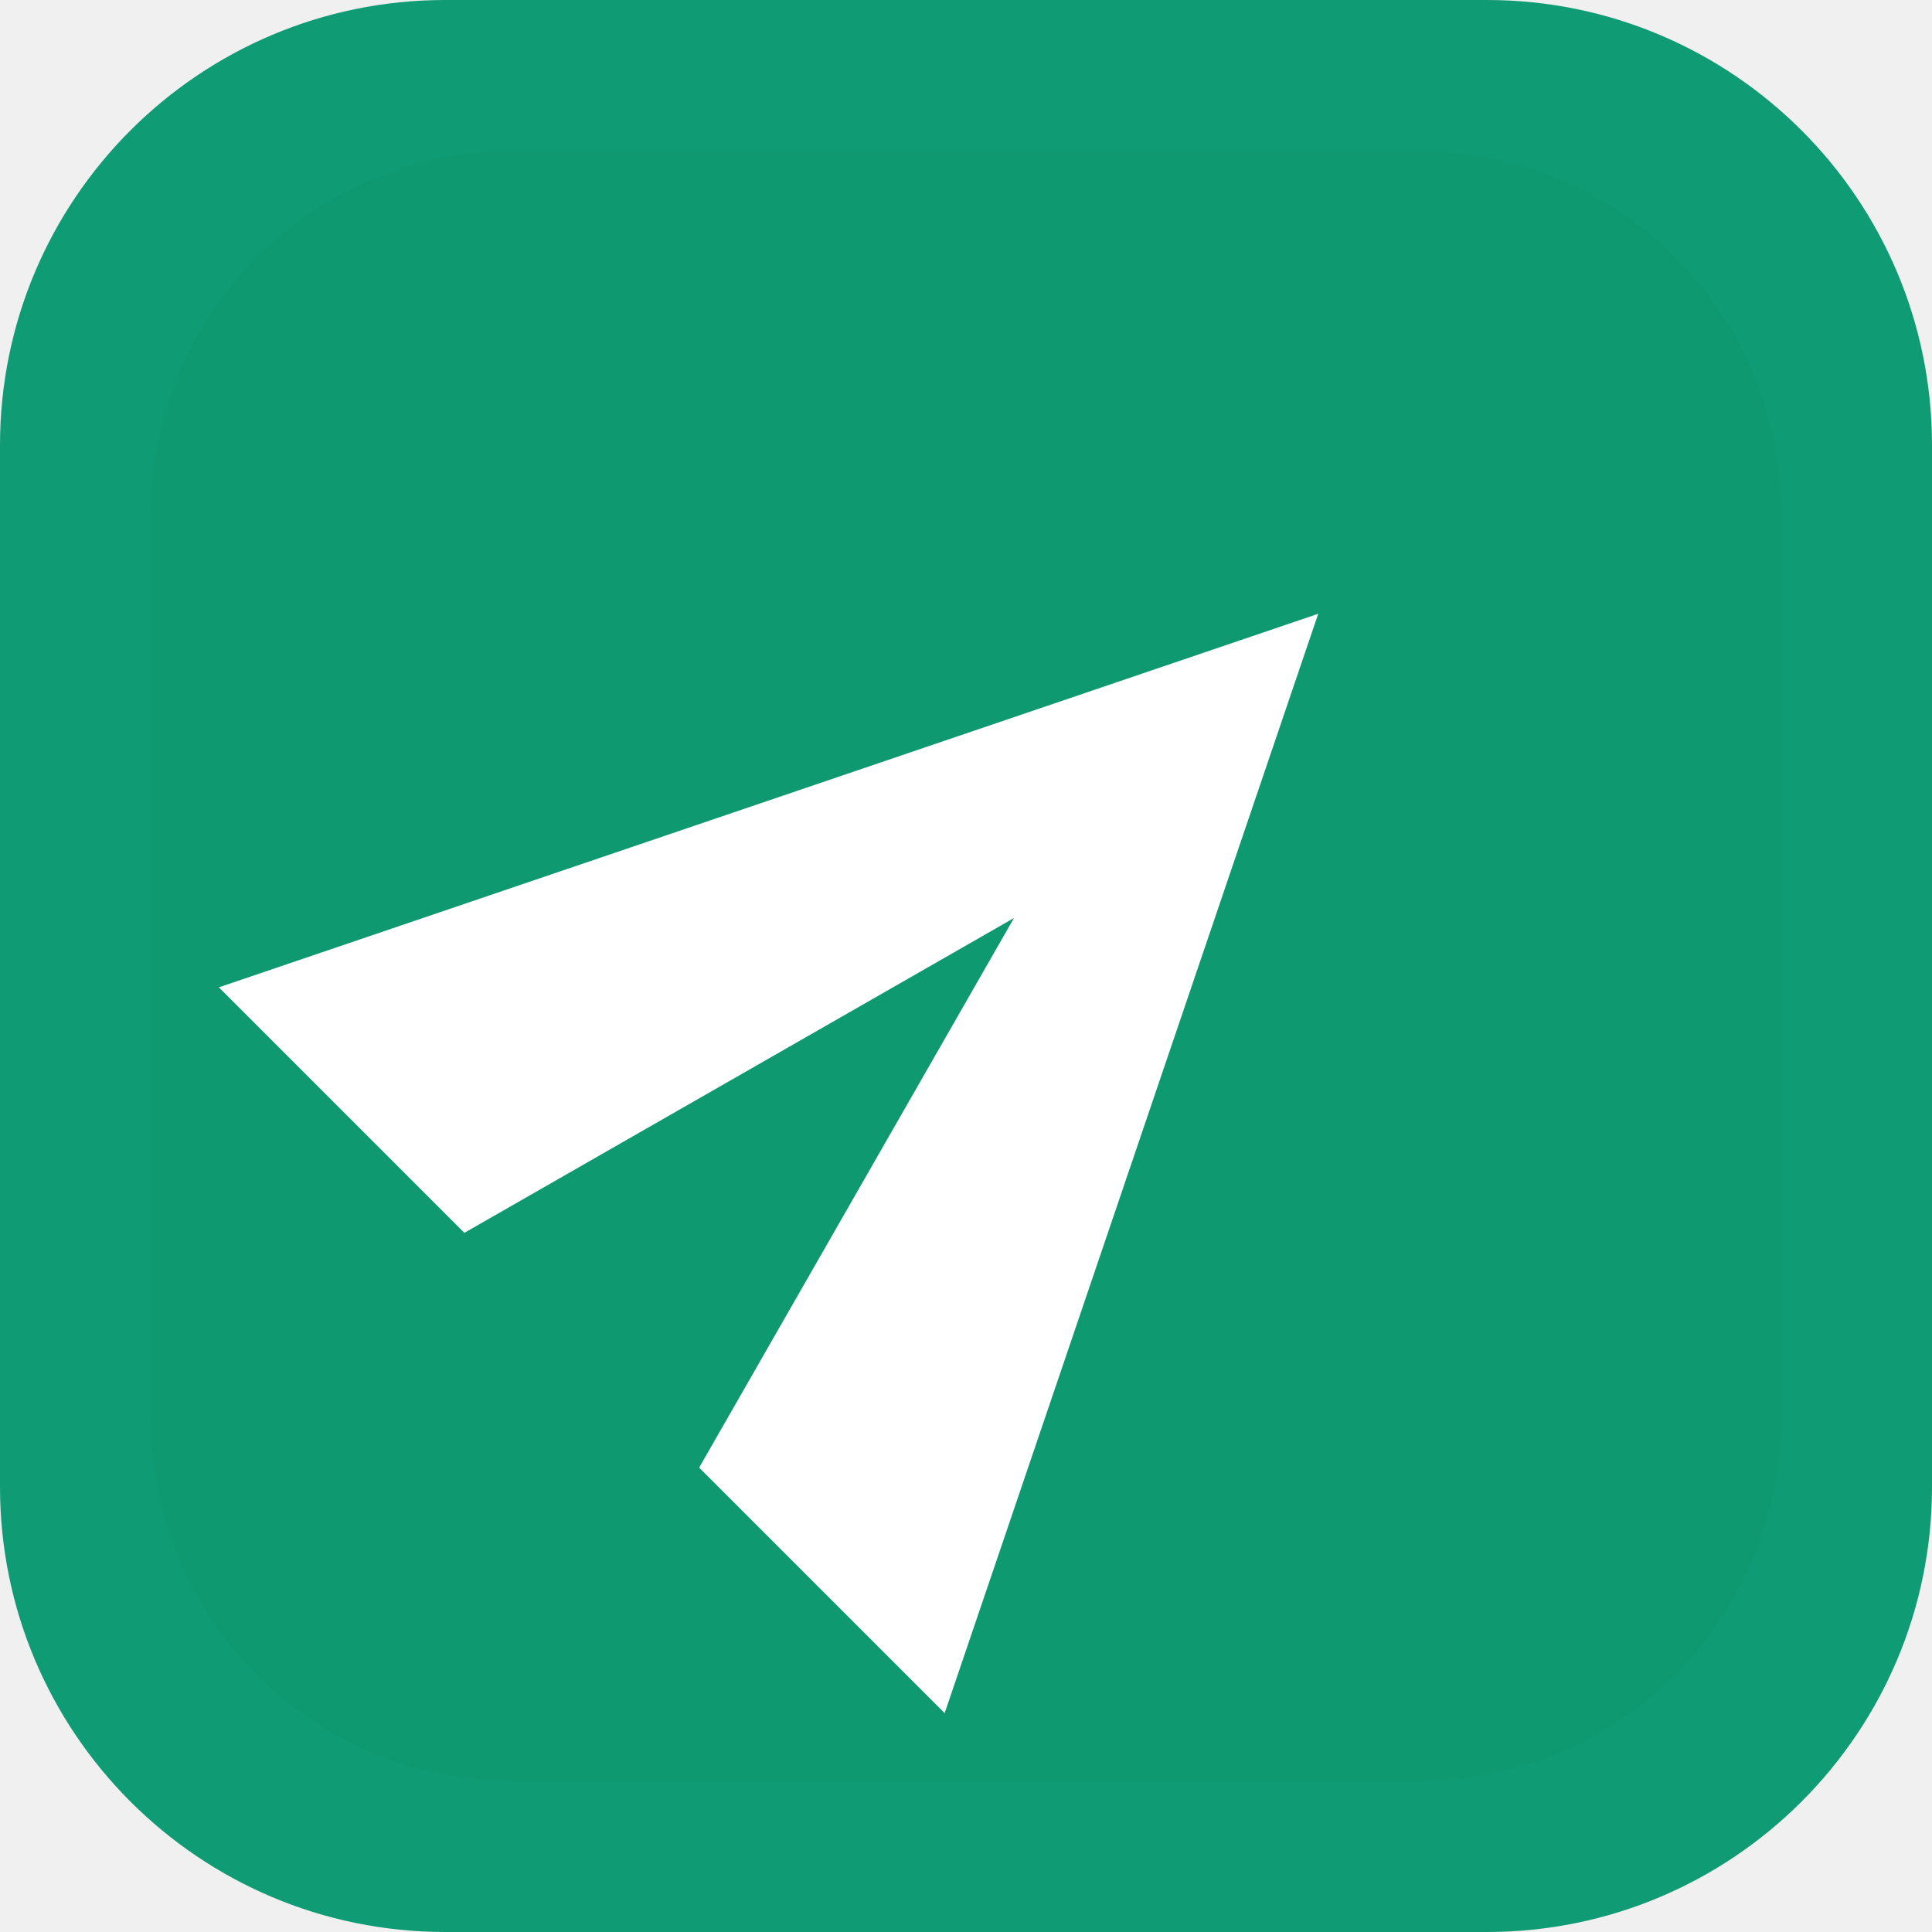
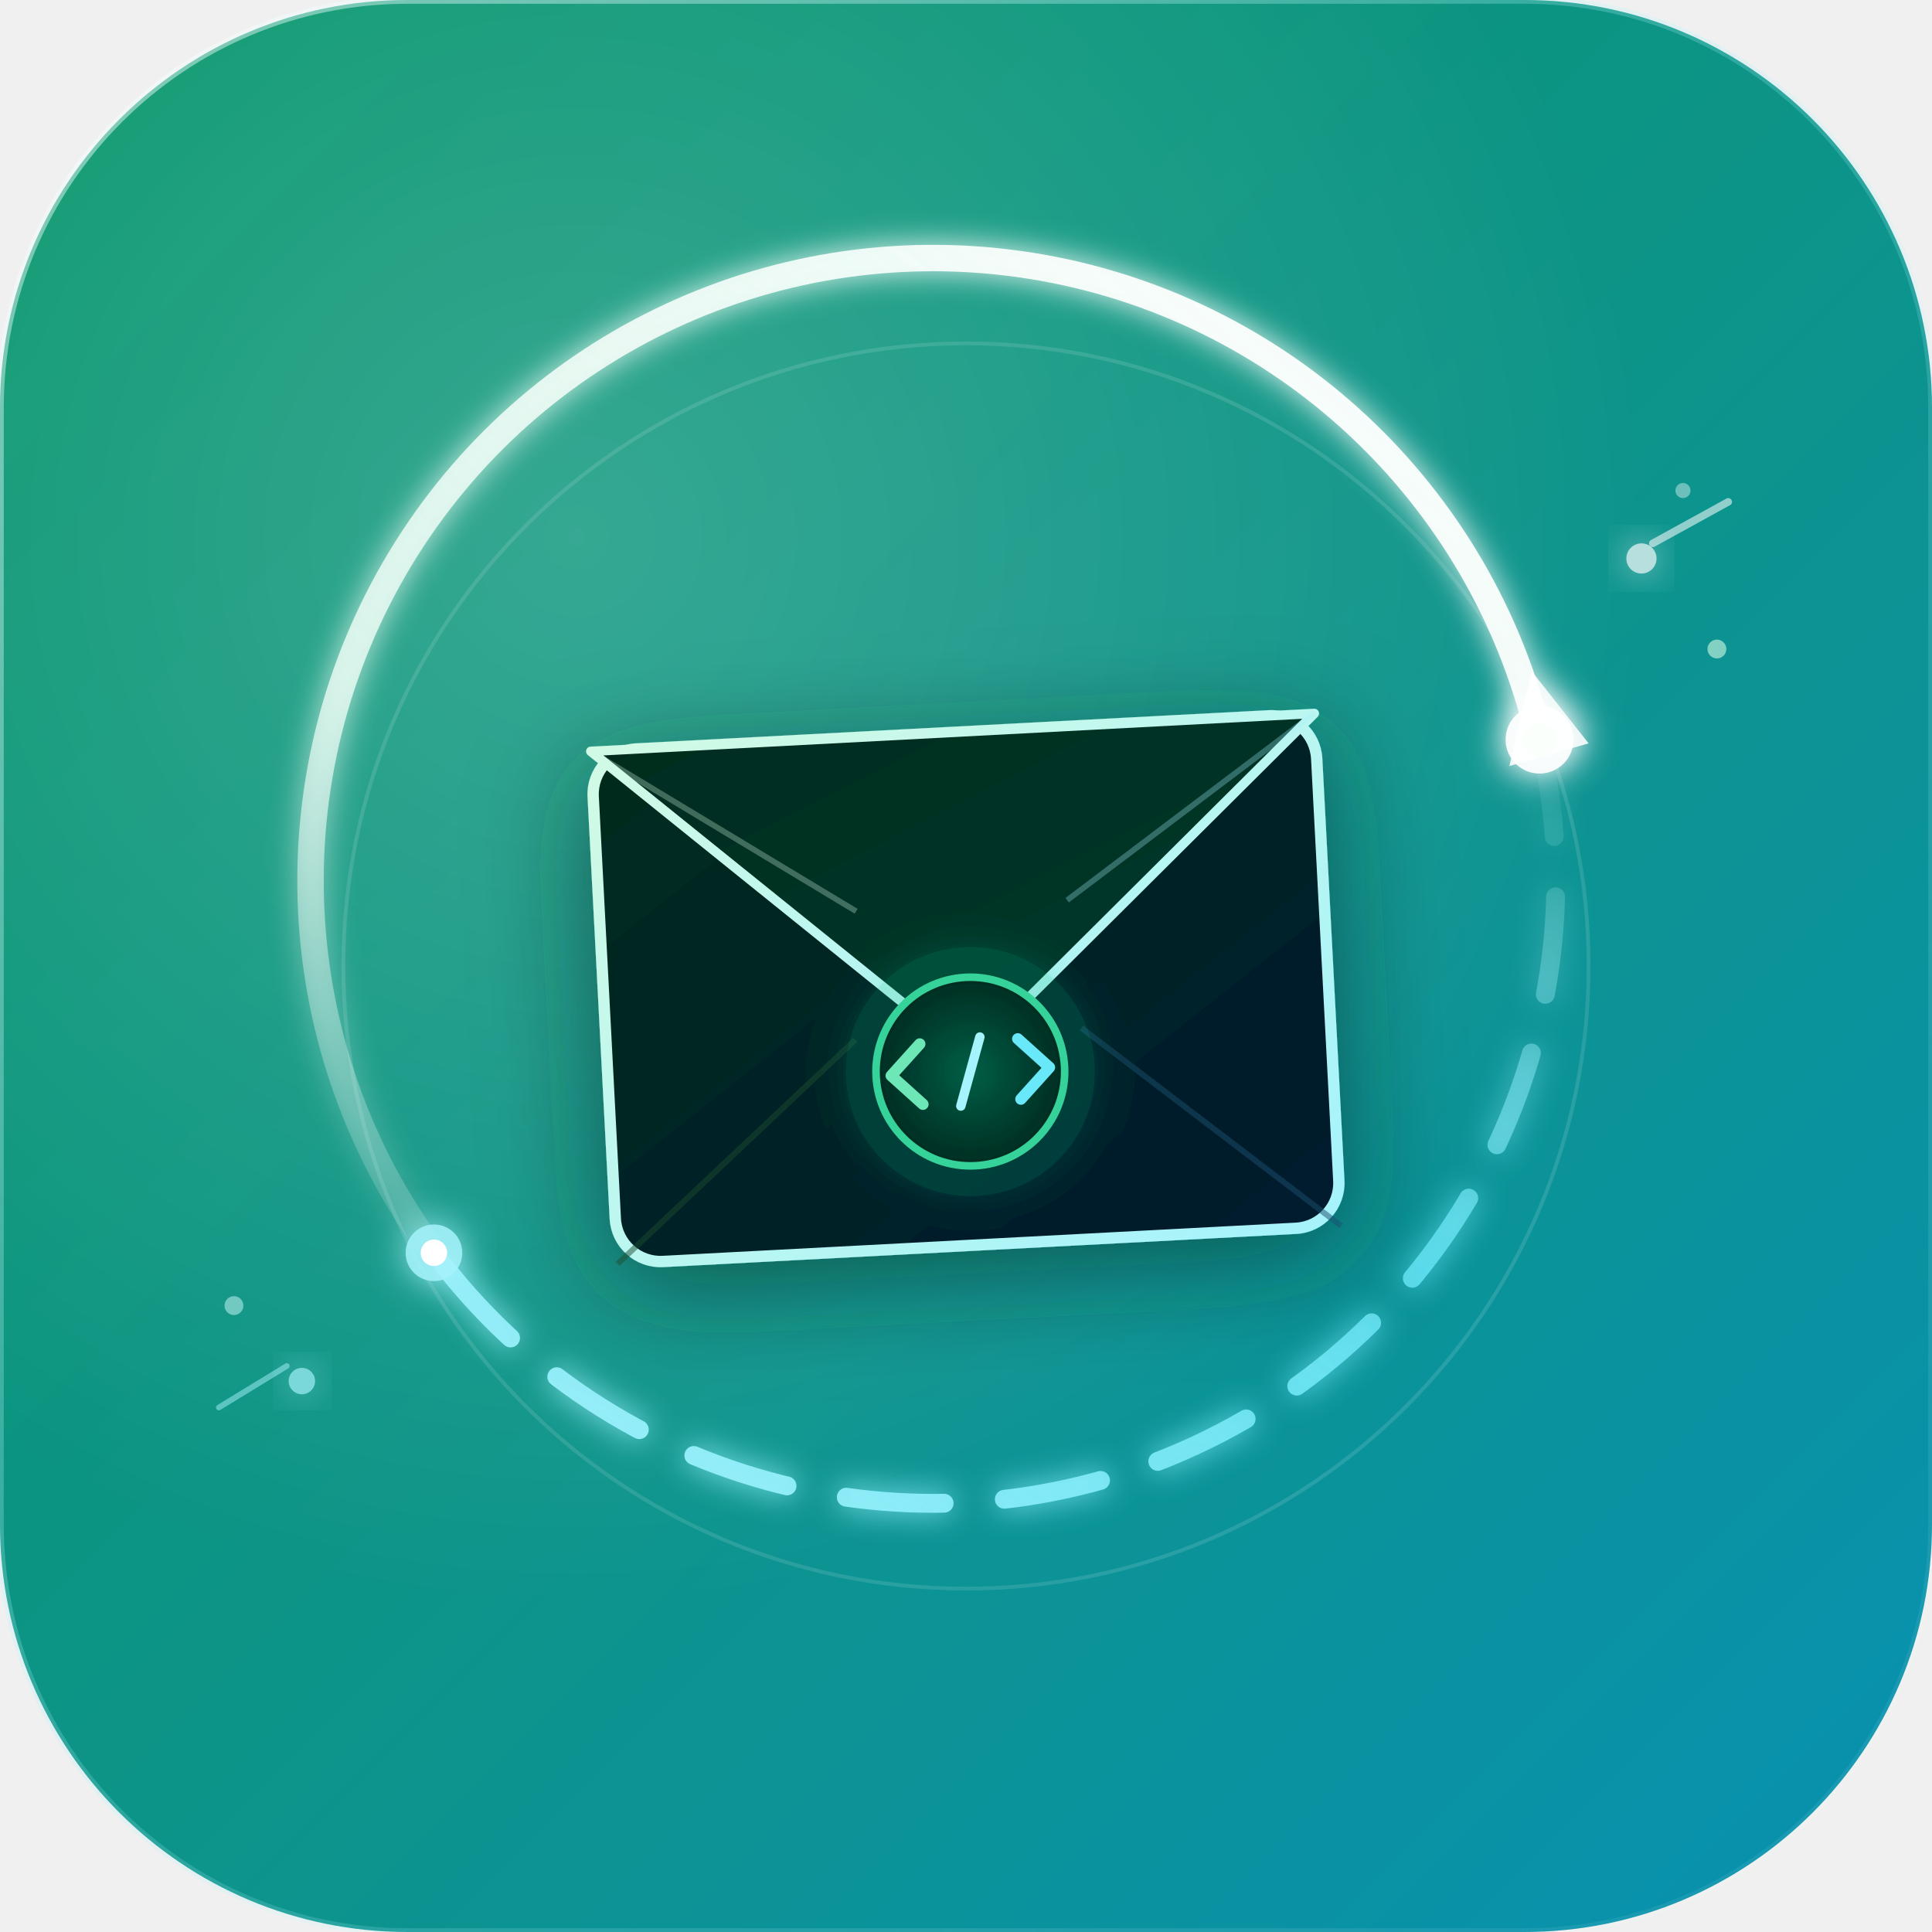
<svg xmlns="http://www.w3.org/2000/svg" width="512" height="512" viewBox="0 0 512 512" fill="none">
-   <rect width="512" height="512" rx="118" fill="#0F9B73" />
-   <rect x="40" y="40" width="432" height="432" rx="96" fill="#0E906D" fill-opacity="0.18" />
-   <g transform="rotate(-45 256 256)">
-     <path d="M112 120L388 256L112 392V300L274 256L112 212V120Z" fill="white" />
-     <path d="M112 120L388 256L112 392V300L274 256L112 212V120Z" fill="white" fill-opacity="0.12" />
+   <defs>
+     <linearGradient id="bgGrad" x1="0%" y1="0%" x2="100%" y2="100%">
+       <stop offset="0%" stop-color="#059669" />
+       <stop offset="50%" stop-color="#0d9488" />
+       <stop offset="100%" stop-color="#0891b2" />
+     </linearGradient>
+     <radialGradient id="sheen" cx="30%" cy="28%" r="55%">
+       <stop offset="0%" stop-color="#ffffff" stop-opacity="0.18" />
+       <stop offset="100%" stop-color="#ffffff" stop-opacity="0" />
+     </radialGradient>
+     <linearGradient id="envBody" x1="0%" y1="0%" x2="100%" y2="100%">
+       <stop offset="0%" stop-color="#022c1e" />
+       <stop offset="100%" stop-color="#041a2e" />
+     </linearGradient>
+     <linearGradient id="envBorder" x1="0%" y1="0%" x2="100%" y2="100%">
+       <stop offset="0%" stop-color="#d1fae5" />
+       <stop offset="100%" stop-color="#a5f3fc" />
+     </linearGradient>
+     <linearGradient id="flapGrad" x1="0%" y1="0%" x2="100%" y2="100%">
+       <stop offset="0%" stop-color="#022c1e" />
+       <stop offset="100%" stop-color="#033a30" />
+     </linearGradient>
+     <linearGradient id="arcOut" x1="0%" y1="100%" x2="100%" y2="0%">
+       <stop offset="0%" stop-color="#ffffff" stop-opacity="0" />
+       <stop offset="30%" stop-color="#ecfdf5" stop-opacity="0.8" />
+       <stop offset="100%" stop-color="#ffffff" />
+     </linearGradient>
+     <linearGradient id="arcIn" x1="100%" y1="0%" x2="0%" y2="100%">
+       <stop offset="0%" stop-color="#cffafe" stop-opacity="0" />
+       <stop offset="40%" stop-color="#67e8f9" stop-opacity="0.8" />
+       <stop offset="100%" stop-color="#a5f3fc" />
+     </linearGradient>
+     <radialGradient id="sealBg" cx="50%" cy="50%" r="50%">
+       <stop offset="0%" stop-color="#065f46" />
+       <stop offset="100%" stop-color="#022c22" />
+     </radialGradient>
+     <linearGradient id="rimGrad" x1="0%" y1="0%" x2="100%" y2="100%">
+       <stop offset="0%" stop-color="#ffffff" stop-opacity="0.5" />
+       <stop offset="50%" stop-color="#a5f3fc" stop-opacity="0.2" />
+       <stop offset="100%" stop-color="#ffffff" stop-opacity="0.05" />
+     </linearGradient>
+     <filter id="glow" x="-60%" y="-60%" width="220%" height="220%">
+       <feGaussianBlur stdDeviation="5" result="blur" />
+       <feMerge>
+         <feMergeNode in="blur" />
+         <feMergeNode in="SourceGraphic" />
+       </feMerge>
+     </filter>
+     <filter id="envShadow" x="-20%" y="-20%" width="140%" height="140%">
+       <feDropShadow dx="0" dy="6" stdDeviation="14" flood-color="#022c1e" flood-opacity="0.55" />
+     </filter>
+     <filter id="arcGlow" x="-15%" y="-15%" width="130%" height="130%">
+       <feGaussianBlur stdDeviation="4" result="blur" />
+       <feMerge>
+         <feMergeNode in="blur" />
+         <feMergeNode in="SourceGraphic" />
+       </feMerge>
+     </filter>
+   </defs>
+   <rect x="0" y="0" width="512" height="512" rx="108" fill="url(#bgGrad)" />
+   <rect x="0" y="0" width="512" height="512" rx="108" fill="url(#sheen)" />
+   <circle cx="256" cy="256" r="165" stroke="#ffffff" stroke-width="1" stroke-opacity="0.12" fill="none" />
+   <path d="M 115 332 A 165 165 0 1 1 408 196" fill="none" stroke="url(#arcOut)" stroke-width="7" stroke-linecap="round" filter="url(#arcGlow)" />
+   <path d="M 408 196 A 165 165 0 0 1 115 332" fill="none" stroke="url(#arcIn)" stroke-width="5" stroke-linecap="round" stroke-dasharray="26 16" filter="url(#arcGlow)" />
+   <circle cx="408" cy="196" r="9" fill="#ffffff" opacity="0.95" filter="url(#glow)" />
+   <circle cx="408" cy="196" r="4.5" fill="#d1fae5" />
+   <circle cx="115" cy="332" r="7.5" fill="#a5f3fc" opacity="0.9" filter="url(#glow)" />
+   <circle cx="115" cy="332" r="3.5" fill="#ffffff" />
+   <polygon points="406,178 421,197 400,203" fill="#ffffff" opacity="0.9" filter="url(#glow)" />
+   <g transform="translate(256,262) rotate(-3)" filter="url(#envShadow)">
+     <rect x="-96" y="-68" width="192" height="136" rx="12" fill="url(#envBody)" stroke="url(#envBorder)" stroke-width="3" />
+     <path d="M -96 -68 L 0 18 L 96 -68 Z" fill="url(#flapGrad)" stroke="url(#envBorder)" stroke-width="2.5" stroke-linejoin="round" />
+     <path d="M -96 -68 L -28 -22" stroke="#d1fae5" stroke-width="1.5" opacity="0.3" />
+     <path d="M  96 -68 L  28 -22" stroke="#a5f3fc" stroke-width="1.5" opacity="0.3" />
+     <line x1="-96" y1="68" x2="-30" y2="12" stroke="#1a4a30" stroke-width="1.5" opacity="0.5" />
+     <line x1=" 96" y1="68" x2=" 30" y2="12" stroke="#164e6e" stroke-width="1.5" opacity="0.5" />
+     <circle cx="0" cy="22" r="33" fill="#10b981" opacity="0.2" filter="url(#glow)" />
+     <circle cx="0" cy="22" r="25" fill="url(#sealBg)" stroke="#34d399" stroke-width="2" />
+     <path d="M -13 14 L -21 22 L -13 30" fill="none" stroke="#6ee7b7" stroke-width="3" stroke-linecap="round" stroke-linejoin="round" />
+     <line x1="3" y1="13" x2="-3" y2="31" stroke="#a5f3fc" stroke-width="2.5" stroke-linecap="round" />
+     <path d="M 13 14 L 21 22 L 13 30" fill="none" stroke="#67e8f9" stroke-width="3" stroke-linecap="round" stroke-linejoin="round" />
  </g>
+   <circle cx="435" cy="148" r="4" fill="#ffffff" opacity="0.7" filter="url(#glow)" />
+   <circle cx="455" cy="172" r="2.5" fill="#d1fae5" opacity="0.6" />
+   <circle cx="446" cy="130" r="2" fill="#ffffff" opacity="0.4" />
+   <line x1="438" y1="144" x2="458" y2="133" stroke="#ffffff" stroke-width="2" stroke-linecap="round" opacity="0.55" />
+   <circle cx="80" cy="366" r="3.5" fill="#a5f3fc" opacity="0.7" filter="url(#glow)" />
+   <circle cx="62" cy="346" r="2.5" fill="#cffafe" opacity="0.5" />
+   <line x1="76" y1="362" x2="58" y2="373" stroke="#a5f3fc" stroke-width="1.5" stroke-linecap="round" opacity="0.5" />
+   <rect x="0" y="0" width="512" height="512" rx="108" fill="none" stroke="url(#rimGrad)" stroke-width="2" />
</svg>
